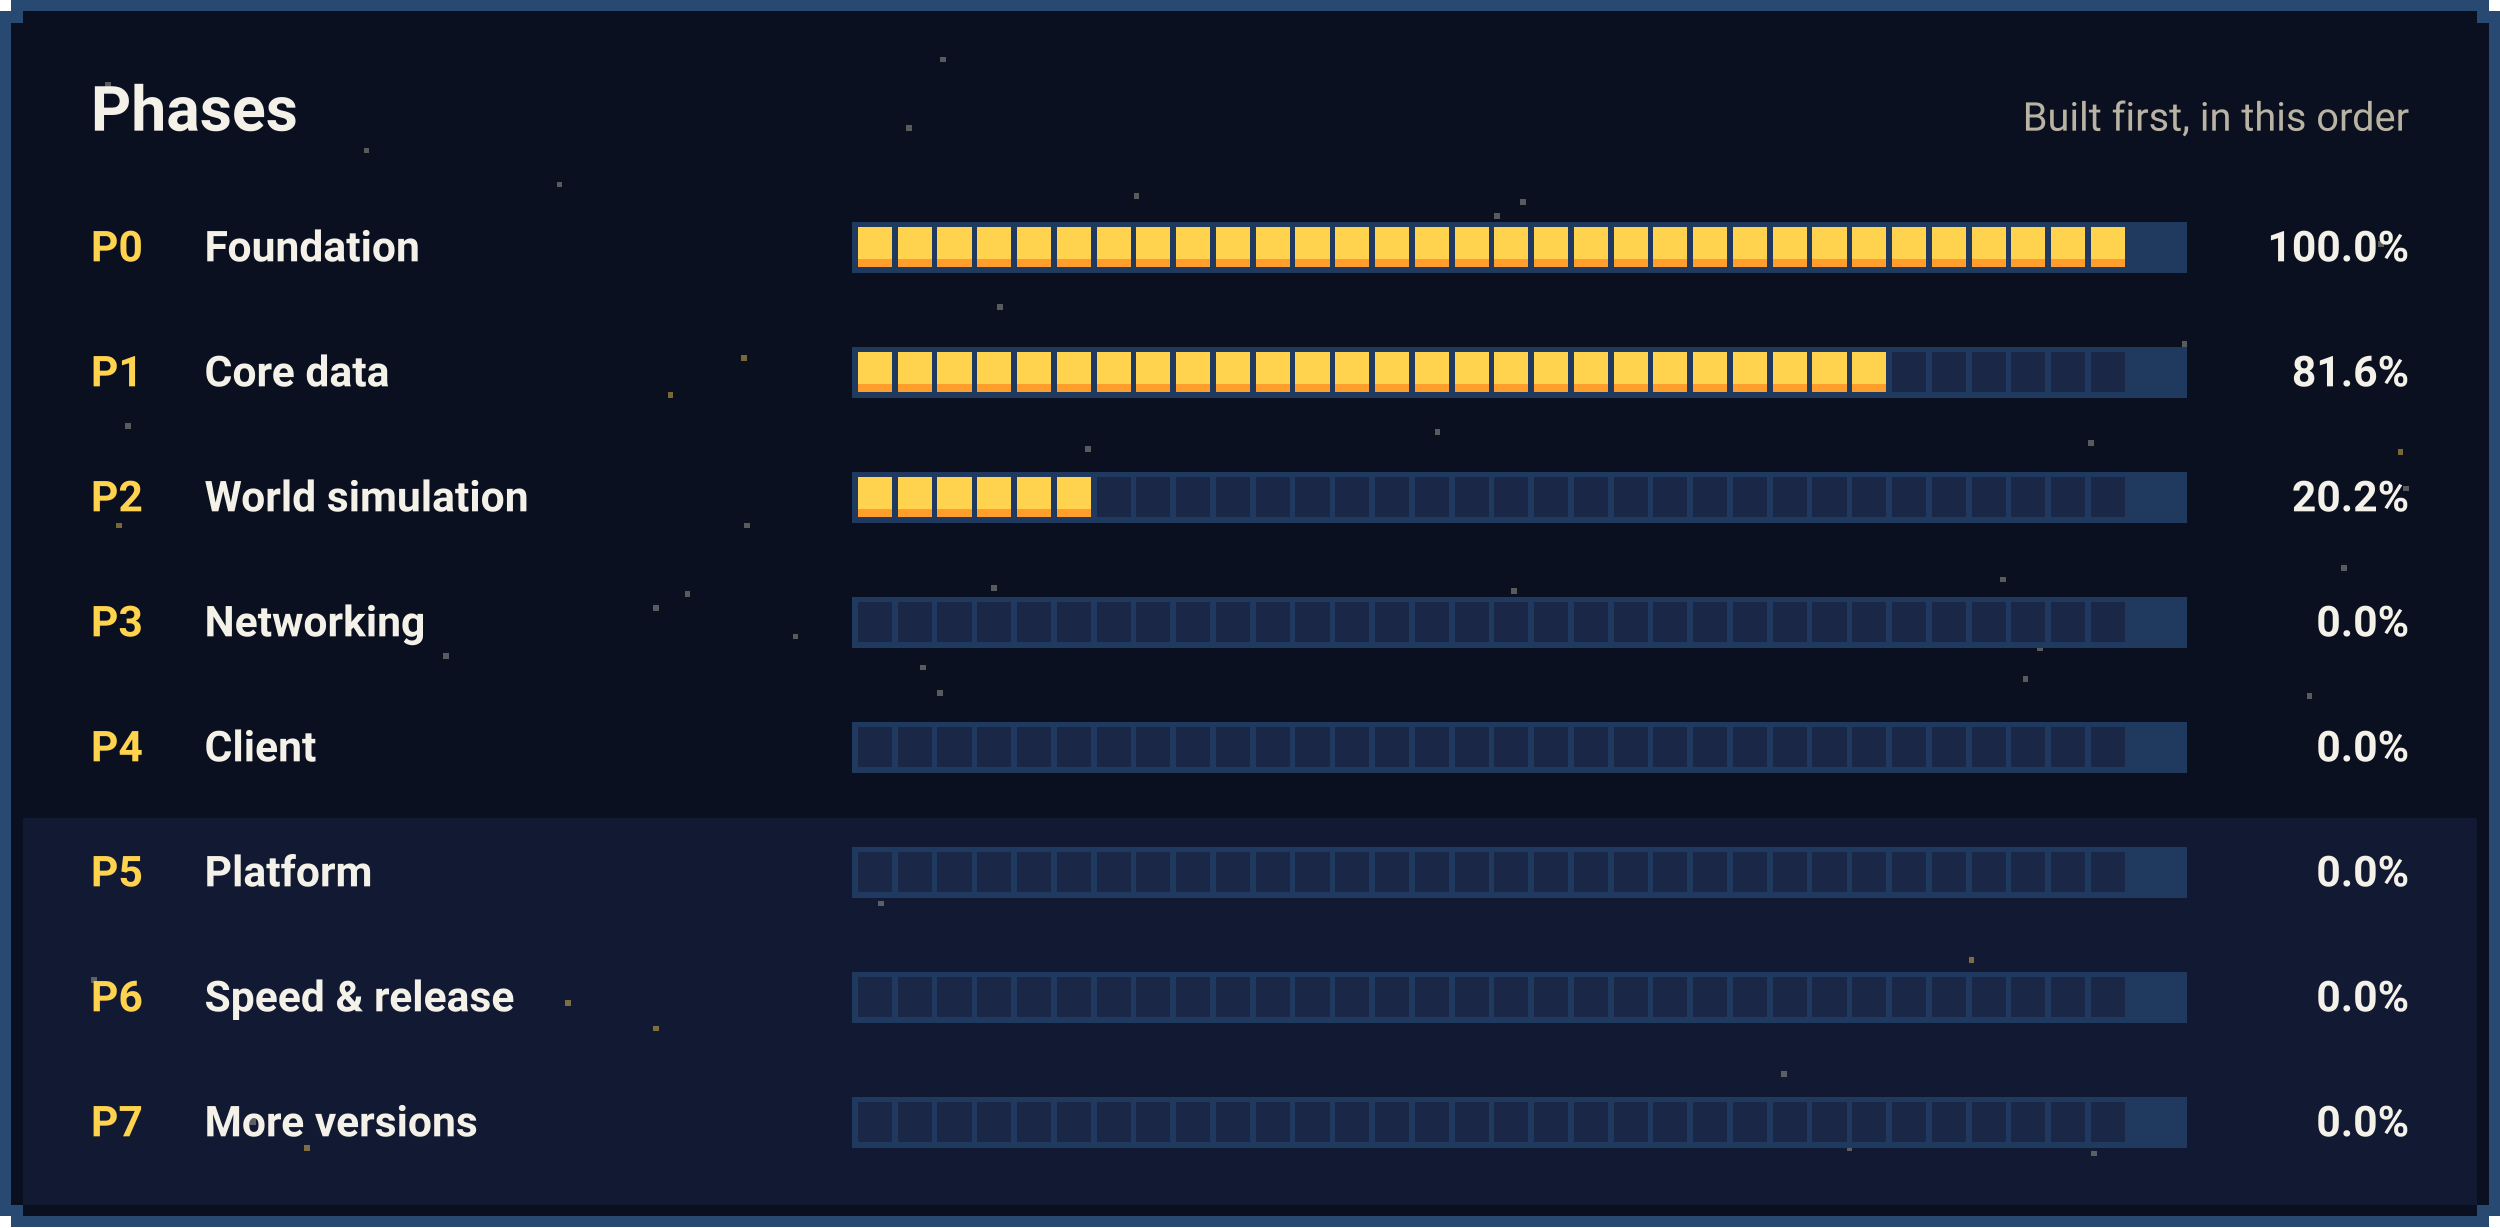
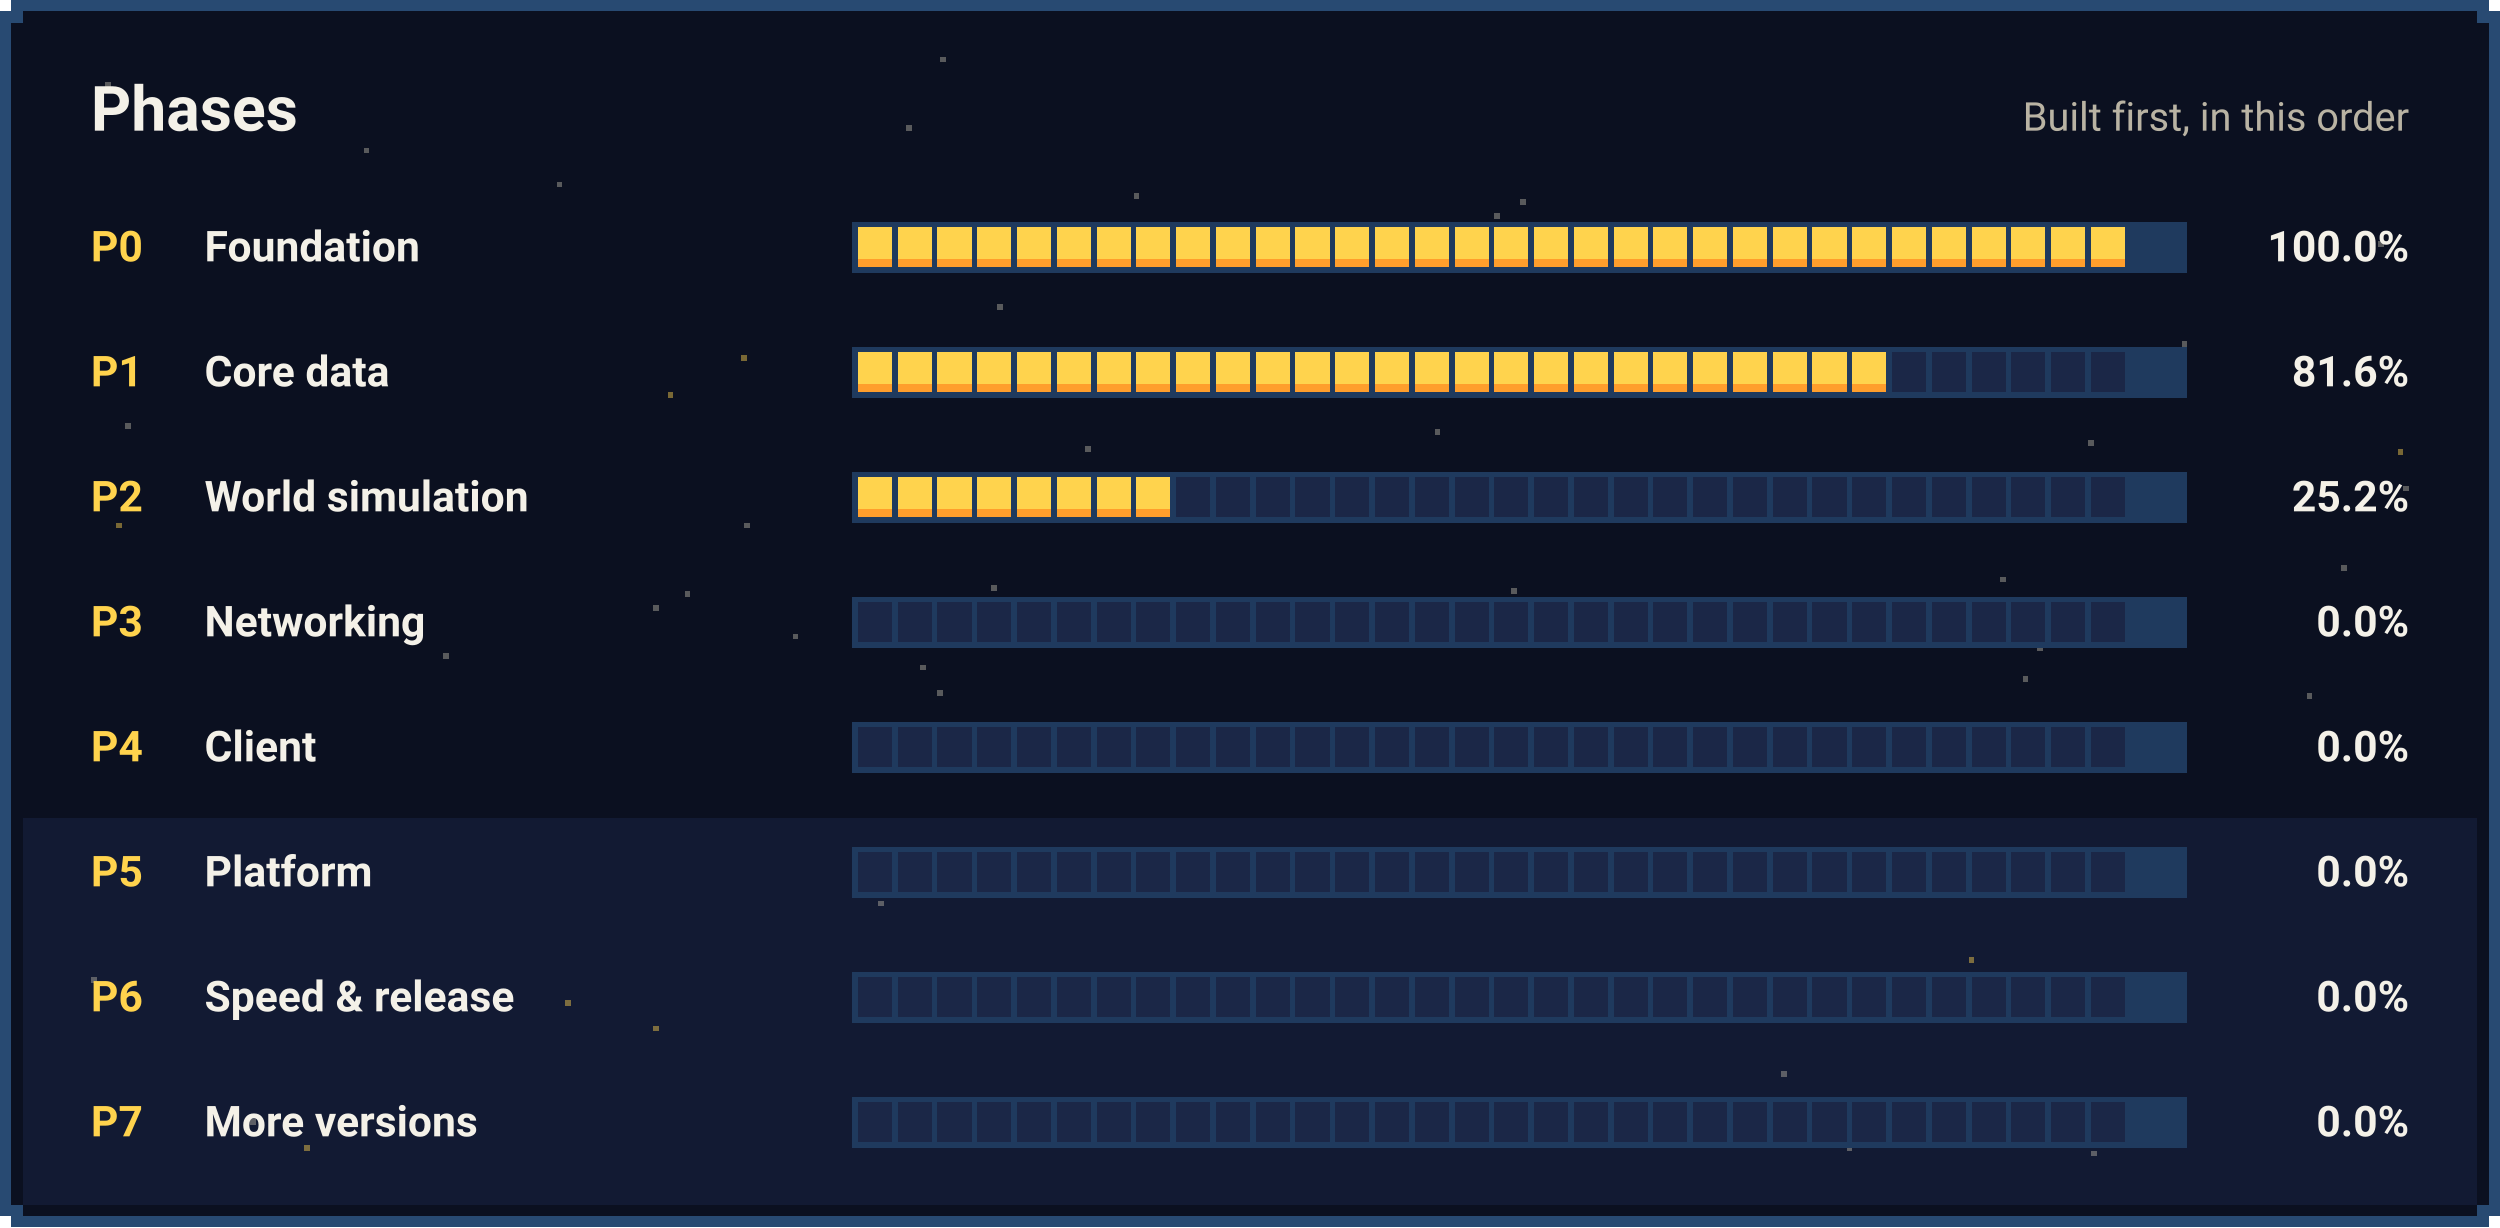
<svg xmlns="http://www.w3.org/2000/svg" width="880" height="432" viewBox="0 0 880 432" shape-rendering="crispEdges">
  <rect x="4" y="0" width="872" height="432" fill="#284A72" />
  <rect x="0" y="4" width="880" height="424" fill="#284A72" />
  <rect x="8" y="4" width="864" height="424" fill="#0B1020" />
  <rect x="4" y="8" width="872" height="416" fill="#0B1020" />
  <rect x="8" y="288" width="864" height="136" fill="#121A33" />
  <rect x="235" y="138" width="2" height="2" fill="#FFD34D" opacity="0.45" />
  <rect x="262" y="184" width="2" height="2" fill="#B9B3A3" opacity="0.45" />
  <rect x="44" y="149" width="2" height="2" fill="#B9B3A3" opacity="0.45" />
  <rect x="196" y="64" width="2" height="2" fill="#B9B3A3" opacity="0.45" />
  <rect x="331" y="20" width="2" height="2" fill="#B9B3A3" opacity="0.45" />
  <rect x="505" y="151" width="2" height="2" fill="#B9B3A3" opacity="0.45" />
  <rect x="107" y="403" width="2" height="2" fill="#FFD34D" opacity="0.45" />
  <rect x="241" y="208" width="2" height="2" fill="#B9B3A3" opacity="0.45" />
  <rect x="520" y="351" width="2" height="2" fill="#FFD34D" opacity="0.45" />
  <rect x="824" y="199" width="2" height="2" fill="#B9B3A3" opacity="0.45" />
  <rect x="758" y="131" width="2" height="2" fill="#B9B3A3" opacity="0.45" />
  <rect x="627" y="377" width="2" height="2" fill="#B9B3A3" opacity="0.45" />
  <rect x="330" y="243" width="2" height="2" fill="#B9B3A3" opacity="0.45" />
  <rect x="693" y="337" width="2" height="2" fill="#FFD34D" opacity="0.45" />
  <rect x="399" y="68" width="2" height="2" fill="#B9B3A3" opacity="0.45" />
  <rect x="650" y="403" width="2" height="2" fill="#B9B3A3" opacity="0.45" />
  <rect x="41" y="184" width="2" height="2" fill="#FFD34D" opacity="0.45" />
  <rect x="526" y="75" width="2" height="2" fill="#B9B3A3" opacity="0.45" />
  <rect x="309" y="317" width="2" height="2" fill="#B9B3A3" opacity="0.45" />
  <rect x="382" y="157" width="2" height="2" fill="#B9B3A3" opacity="0.45" />
  <rect x="349" y="206" width="2" height="2" fill="#B9B3A3" opacity="0.45" />
  <rect x="844" y="158" width="2" height="2" fill="#FFD34D" opacity="0.45" />
  <rect x="199" y="352" width="2" height="2" fill="#FFD34D" opacity="0.45" />
  <rect x="230" y="361" width="2" height="2" fill="#FFD34D" opacity="0.45" />
  <rect x="230" y="213" width="2" height="2" fill="#B9B3A3" opacity="0.45" />
  <rect x="88" y="394" width="2" height="2" fill="#B9B3A3" opacity="0.45" />
  <rect x="735" y="155" width="2" height="2" fill="#B9B3A3" opacity="0.45" />
  <rect x="156" y="230" width="2" height="2" fill="#B9B3A3" opacity="0.45" />
  <rect x="261" y="125" width="2" height="2" fill="#FFD34D" opacity="0.45" />
  <rect x="32" y="344" width="2" height="2" fill="#B9B3A3" opacity="0.45" />
  <rect x="380" y="304" width="2" height="2" fill="#B9B3A3" opacity="0.45" />
  <rect x="319" y="44" width="2" height="2" fill="#B9B3A3" opacity="0.45" />
  <rect x="712" y="238" width="2" height="2" fill="#B9B3A3" opacity="0.45" />
  <rect x="502" y="398" width="2" height="2" fill="#B9B3A3" opacity="0.45" />
  <rect x="37" y="29" width="2" height="2" fill="#B9B3A3" opacity="0.45" />
  <rect x="351" y="107" width="2" height="2" fill="#B9B3A3" opacity="0.45" />
  <rect x="768" y="120" width="2" height="2" fill="#B9B3A3" opacity="0.45" />
  <rect x="736" y="405" width="2" height="2" fill="#B9B3A3" opacity="0.45" />
  <rect x="812" y="244" width="2" height="2" fill="#B9B3A3" opacity="0.45" />
  <rect x="324" y="234" width="2" height="2" fill="#B9B3A3" opacity="0.45" />
  <rect x="717" y="227" width="2" height="2" fill="#B9B3A3" opacity="0.45" />
  <rect x="535" y="70" width="2" height="2" fill="#B9B3A3" opacity="0.45" />
  <rect x="704" y="203" width="2" height="2" fill="#B9B3A3" opacity="0.45" />
  <rect x="846" y="171" width="2" height="2" fill="#B9B3A3" opacity="0.45" />
  <rect x="279" y="223" width="2" height="2" fill="#B9B3A3" opacity="0.45" />
  <rect x="532" y="207" width="2" height="2" fill="#B9B3A3" opacity="0.45" />
  <rect x="128" y="52" width="2" height="2" fill="#B9B3A3" opacity="0.45" />
  <rect x="837" y="85" width="2" height="2" fill="#B9B3A3" opacity="0.45" />
  <text x="32" y="46" font-family="'Pixelify Sans', ui-sans-serif, system-ui, -apple-system, 'Segoe UI', Roboto, sans-serif" font-size="22" font-weight="700" fill="#F4F1E8" text-anchor="start">Phases</text>
  <text x="848" y="46" font-family="'Pixelify Sans', ui-sans-serif, system-ui, -apple-system, 'Segoe UI', Roboto, sans-serif" font-size="14" font-weight="400" fill="#B9B3A3" text-anchor="end">Built first, in this order</text>
  <text x="32" y="92" font-family="'Pixelify Sans', ui-sans-serif, system-ui, -apple-system, 'Segoe UI', Roboto, sans-serif" font-size="15" font-weight="700" fill="#FFD34D" text-anchor="start">P0</text>
  <text x="72" y="92" font-family="'Pixelify Sans', ui-sans-serif, system-ui, -apple-system, 'Segoe UI', Roboto, sans-serif" font-size="15" font-weight="600" fill="#F4F1E8" text-anchor="start">Foundation</text>
  <rect x="300" y="78" width="470" height="18" fill="#1F3A5E" />
  <rect x="302" y="80" width="12" height="14" fill="#FFD34D" />
  <rect x="302" y="91" width="12" height="3" fill="#FF9E2C" />
  <rect x="316" y="80" width="12" height="14" fill="#FFD34D" />
  <rect x="316" y="91" width="12" height="3" fill="#FF9E2C" />
  <rect x="330" y="80" width="12" height="14" fill="#FFD34D" />
  <rect x="330" y="91" width="12" height="3" fill="#FF9E2C" />
  <rect x="344" y="80" width="12" height="14" fill="#FFD34D" />
  <rect x="344" y="91" width="12" height="3" fill="#FF9E2C" />
  <rect x="358" y="80" width="12" height="14" fill="#FFD34D" />
  <rect x="358" y="91" width="12" height="3" fill="#FF9E2C" />
  <rect x="372" y="80" width="12" height="14" fill="#FFD34D" />
  <rect x="372" y="91" width="12" height="3" fill="#FF9E2C" />
  <rect x="386" y="80" width="12" height="14" fill="#FFD34D" />
  <rect x="386" y="91" width="12" height="3" fill="#FF9E2C" />
  <rect x="400" y="80" width="12" height="14" fill="#FFD34D" />
  <rect x="400" y="91" width="12" height="3" fill="#FF9E2C" />
  <rect x="414" y="80" width="12" height="14" fill="#FFD34D" />
  <rect x="414" y="91" width="12" height="3" fill="#FF9E2C" />
  <rect x="428" y="80" width="12" height="14" fill="#FFD34D" />
  <rect x="428" y="91" width="12" height="3" fill="#FF9E2C" />
  <rect x="442" y="80" width="12" height="14" fill="#FFD34D" />
  <rect x="442" y="91" width="12" height="3" fill="#FF9E2C" />
  <rect x="456" y="80" width="12" height="14" fill="#FFD34D" />
  <rect x="456" y="91" width="12" height="3" fill="#FF9E2C" />
  <rect x="470" y="80" width="12" height="14" fill="#FFD34D" />
  <rect x="470" y="91" width="12" height="3" fill="#FF9E2C" />
  <rect x="484" y="80" width="12" height="14" fill="#FFD34D" />
  <rect x="484" y="91" width="12" height="3" fill="#FF9E2C" />
  <rect x="498" y="80" width="12" height="14" fill="#FFD34D" />
  <rect x="498" y="91" width="12" height="3" fill="#FF9E2C" />
  <rect x="512" y="80" width="12" height="14" fill="#FFD34D" />
  <rect x="512" y="91" width="12" height="3" fill="#FF9E2C" />
  <rect x="526" y="80" width="12" height="14" fill="#FFD34D" />
  <rect x="526" y="91" width="12" height="3" fill="#FF9E2C" />
  <rect x="540" y="80" width="12" height="14" fill="#FFD34D" />
  <rect x="540" y="91" width="12" height="3" fill="#FF9E2C" />
  <rect x="554" y="80" width="12" height="14" fill="#FFD34D" />
  <rect x="554" y="91" width="12" height="3" fill="#FF9E2C" />
  <rect x="568" y="80" width="12" height="14" fill="#FFD34D" />
  <rect x="568" y="91" width="12" height="3" fill="#FF9E2C" />
  <rect x="582" y="80" width="12" height="14" fill="#FFD34D" />
  <rect x="582" y="91" width="12" height="3" fill="#FF9E2C" />
  <rect x="596" y="80" width="12" height="14" fill="#FFD34D" />
  <rect x="596" y="91" width="12" height="3" fill="#FF9E2C" />
  <rect x="610" y="80" width="12" height="14" fill="#FFD34D" />
  <rect x="610" y="91" width="12" height="3" fill="#FF9E2C" />
  <rect x="624" y="80" width="12" height="14" fill="#FFD34D" />
  <rect x="624" y="91" width="12" height="3" fill="#FF9E2C" />
  <rect x="638" y="80" width="12" height="14" fill="#FFD34D" />
  <rect x="638" y="91" width="12" height="3" fill="#FF9E2C" />
  <rect x="652" y="80" width="12" height="14" fill="#FFD34D" />
  <rect x="652" y="91" width="12" height="3" fill="#FF9E2C" />
  <rect x="666" y="80" width="12" height="14" fill="#FFD34D" />
  <rect x="666" y="91" width="12" height="3" fill="#FF9E2C" />
  <rect x="680" y="80" width="12" height="14" fill="#FFD34D" />
  <rect x="680" y="91" width="12" height="3" fill="#FF9E2C" />
  <rect x="694" y="80" width="12" height="14" fill="#FFD34D" />
  <rect x="694" y="91" width="12" height="3" fill="#FF9E2C" />
  <rect x="708" y="80" width="12" height="14" fill="#FFD34D" />
  <rect x="708" y="91" width="12" height="3" fill="#FF9E2C" />
  <rect x="722" y="80" width="12" height="14" fill="#FFD34D" />
  <rect x="722" y="91" width="12" height="3" fill="#FF9E2C" />
  <rect x="736" y="80" width="12" height="14" fill="#FFD34D" />
  <rect x="736" y="91" width="12" height="3" fill="#FF9E2C" />
  <text x="848" y="92" font-family="'Pixelify Sans', ui-sans-serif, system-ui, -apple-system, 'Segoe UI', Roboto, sans-serif" font-size="15" font-weight="700" fill="#F4F1E8" text-anchor="end">100.0%</text>
  <text x="32" y="136" font-family="'Pixelify Sans', ui-sans-serif, system-ui, -apple-system, 'Segoe UI', Roboto, sans-serif" font-size="15" font-weight="700" fill="#FFD34D" text-anchor="start">P1</text>
  <text x="72" y="136" font-family="'Pixelify Sans', ui-sans-serif, system-ui, -apple-system, 'Segoe UI', Roboto, sans-serif" font-size="15" font-weight="600" fill="#F4F1E8" text-anchor="start">Core data</text>
  <rect x="300" y="122" width="470" height="18" fill="#1F3A5E" />
  <rect x="302" y="124" width="12" height="14" fill="#FFD34D" />
  <rect x="302" y="135" width="12" height="3" fill="#FF9E2C" />
  <rect x="316" y="124" width="12" height="14" fill="#FFD34D" />
  <rect x="316" y="135" width="12" height="3" fill="#FF9E2C" />
  <rect x="330" y="124" width="12" height="14" fill="#FFD34D" />
  <rect x="330" y="135" width="12" height="3" fill="#FF9E2C" />
  <rect x="344" y="124" width="12" height="14" fill="#FFD34D" />
  <rect x="344" y="135" width="12" height="3" fill="#FF9E2C" />
  <rect x="358" y="124" width="12" height="14" fill="#FFD34D" />
  <rect x="358" y="135" width="12" height="3" fill="#FF9E2C" />
  <rect x="372" y="124" width="12" height="14" fill="#FFD34D" />
  <rect x="372" y="135" width="12" height="3" fill="#FF9E2C" />
  <rect x="386" y="124" width="12" height="14" fill="#FFD34D" />
  <rect x="386" y="135" width="12" height="3" fill="#FF9E2C" />
  <rect x="400" y="124" width="12" height="14" fill="#FFD34D" />
  <rect x="400" y="135" width="12" height="3" fill="#FF9E2C" />
  <rect x="414" y="124" width="12" height="14" fill="#FFD34D" />
  <rect x="414" y="135" width="12" height="3" fill="#FF9E2C" />
  <rect x="428" y="124" width="12" height="14" fill="#FFD34D" />
  <rect x="428" y="135" width="12" height="3" fill="#FF9E2C" />
  <rect x="442" y="124" width="12" height="14" fill="#FFD34D" />
  <rect x="442" y="135" width="12" height="3" fill="#FF9E2C" />
  <rect x="456" y="124" width="12" height="14" fill="#FFD34D" />
  <rect x="456" y="135" width="12" height="3" fill="#FF9E2C" />
  <rect x="470" y="124" width="12" height="14" fill="#FFD34D" />
  <rect x="470" y="135" width="12" height="3" fill="#FF9E2C" />
  <rect x="484" y="124" width="12" height="14" fill="#FFD34D" />
  <rect x="484" y="135" width="12" height="3" fill="#FF9E2C" />
  <rect x="498" y="124" width="12" height="14" fill="#FFD34D" />
  <rect x="498" y="135" width="12" height="3" fill="#FF9E2C" />
  <rect x="512" y="124" width="12" height="14" fill="#FFD34D" />
  <rect x="512" y="135" width="12" height="3" fill="#FF9E2C" />
  <rect x="526" y="124" width="12" height="14" fill="#FFD34D" />
  <rect x="526" y="135" width="12" height="3" fill="#FF9E2C" />
  <rect x="540" y="124" width="12" height="14" fill="#FFD34D" />
  <rect x="540" y="135" width="12" height="3" fill="#FF9E2C" />
  <rect x="554" y="124" width="12" height="14" fill="#FFD34D" />
  <rect x="554" y="135" width="12" height="3" fill="#FF9E2C" />
  <rect x="568" y="124" width="12" height="14" fill="#FFD34D" />
  <rect x="568" y="135" width="12" height="3" fill="#FF9E2C" />
  <rect x="582" y="124" width="12" height="14" fill="#FFD34D" />
  <rect x="582" y="135" width="12" height="3" fill="#FF9E2C" />
  <rect x="596" y="124" width="12" height="14" fill="#FFD34D" />
  <rect x="596" y="135" width="12" height="3" fill="#FF9E2C" />
  <rect x="610" y="124" width="12" height="14" fill="#FFD34D" />
  <rect x="610" y="135" width="12" height="3" fill="#FF9E2C" />
  <rect x="624" y="124" width="12" height="14" fill="#FFD34D" />
  <rect x="624" y="135" width="12" height="3" fill="#FF9E2C" />
  <rect x="638" y="124" width="12" height="14" fill="#FFD34D" />
  <rect x="638" y="135" width="12" height="3" fill="#FF9E2C" />
  <rect x="652" y="124" width="12" height="14" fill="#FFD34D" />
  <rect x="652" y="135" width="12" height="3" fill="#FF9E2C" />
  <rect x="666" y="124" width="12" height="14" fill="#1B2747" />
  <rect x="680" y="124" width="12" height="14" fill="#1B2747" />
  <rect x="694" y="124" width="12" height="14" fill="#1B2747" />
  <rect x="708" y="124" width="12" height="14" fill="#1B2747" />
  <rect x="722" y="124" width="12" height="14" fill="#1B2747" />
  <rect x="736" y="124" width="12" height="14" fill="#1B2747" />
  <text x="848" y="136" font-family="'Pixelify Sans', ui-sans-serif, system-ui, -apple-system, 'Segoe UI', Roboto, sans-serif" font-size="15" font-weight="700" fill="#F4F1E8" text-anchor="end">81.6%</text>
  <text x="32" y="180" font-family="'Pixelify Sans', ui-sans-serif, system-ui, -apple-system, 'Segoe UI', Roboto, sans-serif" font-size="15" font-weight="700" fill="#FFD34D" text-anchor="start">P2</text>
  <text x="72" y="180" font-family="'Pixelify Sans', ui-sans-serif, system-ui, -apple-system, 'Segoe UI', Roboto, sans-serif" font-size="15" font-weight="600" fill="#F4F1E8" text-anchor="start">World simulation</text>
  <rect x="300" y="166" width="470" height="18" fill="#1F3A5E" />
  <rect x="302" y="168" width="12" height="14" fill="#FFD34D" />
  <rect x="302" y="179" width="12" height="3" fill="#FF9E2C" />
  <rect x="316" y="168" width="12" height="14" fill="#FFD34D" />
  <rect x="316" y="179" width="12" height="3" fill="#FF9E2C" />
  <rect x="330" y="168" width="12" height="14" fill="#FFD34D" />
  <rect x="330" y="179" width="12" height="3" fill="#FF9E2C" />
  <rect x="344" y="168" width="12" height="14" fill="#FFD34D" />
  <rect x="344" y="179" width="12" height="3" fill="#FF9E2C" />
  <rect x="358" y="168" width="12" height="14" fill="#FFD34D" />
  <rect x="358" y="179" width="12" height="3" fill="#FF9E2C" />
  <rect x="372" y="168" width="12" height="14" fill="#FFD34D" />
  <rect x="372" y="179" width="12" height="3" fill="#FF9E2C" />
-   <rect x="386" y="168" width="12" height="14" fill="#1B2747" />
-   <rect x="400" y="168" width="12" height="14" fill="#1B2747" />
+   <rect x="386" y="168" width="12" height="14" fill="#FFD34D" />
+   <rect x="386" y="179" width="12" height="3" fill="#FF9E2C" />
+   <rect x="400" y="168" width="12" height="14" fill="#FFD34D" />
+   <rect x="400" y="179" width="12" height="3" fill="#FF9E2C" />
  <rect x="414" y="168" width="12" height="14" fill="#1B2747" />
  <rect x="428" y="168" width="12" height="14" fill="#1B2747" />
  <rect x="442" y="168" width="12" height="14" fill="#1B2747" />
  <rect x="456" y="168" width="12" height="14" fill="#1B2747" />
  <rect x="470" y="168" width="12" height="14" fill="#1B2747" />
  <rect x="484" y="168" width="12" height="14" fill="#1B2747" />
  <rect x="498" y="168" width="12" height="14" fill="#1B2747" />
  <rect x="512" y="168" width="12" height="14" fill="#1B2747" />
  <rect x="526" y="168" width="12" height="14" fill="#1B2747" />
  <rect x="540" y="168" width="12" height="14" fill="#1B2747" />
  <rect x="554" y="168" width="12" height="14" fill="#1B2747" />
  <rect x="568" y="168" width="12" height="14" fill="#1B2747" />
  <rect x="582" y="168" width="12" height="14" fill="#1B2747" />
  <rect x="596" y="168" width="12" height="14" fill="#1B2747" />
  <rect x="610" y="168" width="12" height="14" fill="#1B2747" />
  <rect x="624" y="168" width="12" height="14" fill="#1B2747" />
  <rect x="638" y="168" width="12" height="14" fill="#1B2747" />
  <rect x="652" y="168" width="12" height="14" fill="#1B2747" />
  <rect x="666" y="168" width="12" height="14" fill="#1B2747" />
  <rect x="680" y="168" width="12" height="14" fill="#1B2747" />
  <rect x="694" y="168" width="12" height="14" fill="#1B2747" />
  <rect x="708" y="168" width="12" height="14" fill="#1B2747" />
  <rect x="722" y="168" width="12" height="14" fill="#1B2747" />
  <rect x="736" y="168" width="12" height="14" fill="#1B2747" />
-   <text x="848" y="180" font-family="'Pixelify Sans', ui-sans-serif, system-ui, -apple-system, 'Segoe UI', Roboto, sans-serif" font-size="15" font-weight="700" fill="#F4F1E8" text-anchor="end">20.2%</text>
+   <text x="848" y="180" font-family="'Pixelify Sans', ui-sans-serif, system-ui, -apple-system, 'Segoe UI', Roboto, sans-serif" font-size="15" font-weight="700" fill="#F4F1E8" text-anchor="end">25.2%</text>
  <text x="32" y="224" font-family="'Pixelify Sans', ui-sans-serif, system-ui, -apple-system, 'Segoe UI', Roboto, sans-serif" font-size="15" font-weight="700" fill="#FFD34D" text-anchor="start">P3</text>
  <text x="72" y="224" font-family="'Pixelify Sans', ui-sans-serif, system-ui, -apple-system, 'Segoe UI', Roboto, sans-serif" font-size="15" font-weight="600" fill="#F4F1E8" text-anchor="start">Networking</text>
  <rect x="300" y="210" width="470" height="18" fill="#1F3A5E" />
  <rect x="302" y="212" width="12" height="14" fill="#1B2747" />
  <rect x="316" y="212" width="12" height="14" fill="#1B2747" />
  <rect x="330" y="212" width="12" height="14" fill="#1B2747" />
  <rect x="344" y="212" width="12" height="14" fill="#1B2747" />
  <rect x="358" y="212" width="12" height="14" fill="#1B2747" />
  <rect x="372" y="212" width="12" height="14" fill="#1B2747" />
  <rect x="386" y="212" width="12" height="14" fill="#1B2747" />
  <rect x="400" y="212" width="12" height="14" fill="#1B2747" />
  <rect x="414" y="212" width="12" height="14" fill="#1B2747" />
  <rect x="428" y="212" width="12" height="14" fill="#1B2747" />
  <rect x="442" y="212" width="12" height="14" fill="#1B2747" />
  <rect x="456" y="212" width="12" height="14" fill="#1B2747" />
  <rect x="470" y="212" width="12" height="14" fill="#1B2747" />
  <rect x="484" y="212" width="12" height="14" fill="#1B2747" />
  <rect x="498" y="212" width="12" height="14" fill="#1B2747" />
  <rect x="512" y="212" width="12" height="14" fill="#1B2747" />
  <rect x="526" y="212" width="12" height="14" fill="#1B2747" />
  <rect x="540" y="212" width="12" height="14" fill="#1B2747" />
  <rect x="554" y="212" width="12" height="14" fill="#1B2747" />
  <rect x="568" y="212" width="12" height="14" fill="#1B2747" />
  <rect x="582" y="212" width="12" height="14" fill="#1B2747" />
  <rect x="596" y="212" width="12" height="14" fill="#1B2747" />
  <rect x="610" y="212" width="12" height="14" fill="#1B2747" />
  <rect x="624" y="212" width="12" height="14" fill="#1B2747" />
  <rect x="638" y="212" width="12" height="14" fill="#1B2747" />
  <rect x="652" y="212" width="12" height="14" fill="#1B2747" />
  <rect x="666" y="212" width="12" height="14" fill="#1B2747" />
  <rect x="680" y="212" width="12" height="14" fill="#1B2747" />
  <rect x="694" y="212" width="12" height="14" fill="#1B2747" />
  <rect x="708" y="212" width="12" height="14" fill="#1B2747" />
  <rect x="722" y="212" width="12" height="14" fill="#1B2747" />
  <rect x="736" y="212" width="12" height="14" fill="#1B2747" />
  <text x="848" y="224" font-family="'Pixelify Sans', ui-sans-serif, system-ui, -apple-system, 'Segoe UI', Roboto, sans-serif" font-size="15" font-weight="700" fill="#F4F1E8" text-anchor="end">0.0%</text>
  <text x="32" y="268" font-family="'Pixelify Sans', ui-sans-serif, system-ui, -apple-system, 'Segoe UI', Roboto, sans-serif" font-size="15" font-weight="700" fill="#FFD34D" text-anchor="start">P4</text>
  <text x="72" y="268" font-family="'Pixelify Sans', ui-sans-serif, system-ui, -apple-system, 'Segoe UI', Roboto, sans-serif" font-size="15" font-weight="600" fill="#F4F1E8" text-anchor="start">Client</text>
  <rect x="300" y="254" width="470" height="18" fill="#1F3A5E" />
  <rect x="302" y="256" width="12" height="14" fill="#1B2747" />
  <rect x="316" y="256" width="12" height="14" fill="#1B2747" />
  <rect x="330" y="256" width="12" height="14" fill="#1B2747" />
  <rect x="344" y="256" width="12" height="14" fill="#1B2747" />
  <rect x="358" y="256" width="12" height="14" fill="#1B2747" />
  <rect x="372" y="256" width="12" height="14" fill="#1B2747" />
  <rect x="386" y="256" width="12" height="14" fill="#1B2747" />
  <rect x="400" y="256" width="12" height="14" fill="#1B2747" />
  <rect x="414" y="256" width="12" height="14" fill="#1B2747" />
  <rect x="428" y="256" width="12" height="14" fill="#1B2747" />
  <rect x="442" y="256" width="12" height="14" fill="#1B2747" />
  <rect x="456" y="256" width="12" height="14" fill="#1B2747" />
  <rect x="470" y="256" width="12" height="14" fill="#1B2747" />
  <rect x="484" y="256" width="12" height="14" fill="#1B2747" />
  <rect x="498" y="256" width="12" height="14" fill="#1B2747" />
  <rect x="512" y="256" width="12" height="14" fill="#1B2747" />
  <rect x="526" y="256" width="12" height="14" fill="#1B2747" />
  <rect x="540" y="256" width="12" height="14" fill="#1B2747" />
  <rect x="554" y="256" width="12" height="14" fill="#1B2747" />
  <rect x="568" y="256" width="12" height="14" fill="#1B2747" />
  <rect x="582" y="256" width="12" height="14" fill="#1B2747" />
  <rect x="596" y="256" width="12" height="14" fill="#1B2747" />
  <rect x="610" y="256" width="12" height="14" fill="#1B2747" />
  <rect x="624" y="256" width="12" height="14" fill="#1B2747" />
  <rect x="638" y="256" width="12" height="14" fill="#1B2747" />
  <rect x="652" y="256" width="12" height="14" fill="#1B2747" />
  <rect x="666" y="256" width="12" height="14" fill="#1B2747" />
  <rect x="680" y="256" width="12" height="14" fill="#1B2747" />
  <rect x="694" y="256" width="12" height="14" fill="#1B2747" />
  <rect x="708" y="256" width="12" height="14" fill="#1B2747" />
  <rect x="722" y="256" width="12" height="14" fill="#1B2747" />
  <rect x="736" y="256" width="12" height="14" fill="#1B2747" />
  <text x="848" y="268" font-family="'Pixelify Sans', ui-sans-serif, system-ui, -apple-system, 'Segoe UI', Roboto, sans-serif" font-size="15" font-weight="700" fill="#F4F1E8" text-anchor="end">0.0%</text>
  <text x="32" y="312" font-family="'Pixelify Sans', ui-sans-serif, system-ui, -apple-system, 'Segoe UI', Roboto, sans-serif" font-size="15" font-weight="700" fill="#FFD34D" text-anchor="start">P5</text>
  <text x="72" y="312" font-family="'Pixelify Sans', ui-sans-serif, system-ui, -apple-system, 'Segoe UI', Roboto, sans-serif" font-size="15" font-weight="600" fill="#F4F1E8" text-anchor="start">Platform</text>
  <rect x="300" y="298" width="470" height="18" fill="#1F3A5E" />
  <rect x="302" y="300" width="12" height="14" fill="#1B2747" />
  <rect x="316" y="300" width="12" height="14" fill="#1B2747" />
  <rect x="330" y="300" width="12" height="14" fill="#1B2747" />
  <rect x="344" y="300" width="12" height="14" fill="#1B2747" />
  <rect x="358" y="300" width="12" height="14" fill="#1B2747" />
  <rect x="372" y="300" width="12" height="14" fill="#1B2747" />
  <rect x="386" y="300" width="12" height="14" fill="#1B2747" />
  <rect x="400" y="300" width="12" height="14" fill="#1B2747" />
  <rect x="414" y="300" width="12" height="14" fill="#1B2747" />
  <rect x="428" y="300" width="12" height="14" fill="#1B2747" />
  <rect x="442" y="300" width="12" height="14" fill="#1B2747" />
  <rect x="456" y="300" width="12" height="14" fill="#1B2747" />
  <rect x="470" y="300" width="12" height="14" fill="#1B2747" />
  <rect x="484" y="300" width="12" height="14" fill="#1B2747" />
  <rect x="498" y="300" width="12" height="14" fill="#1B2747" />
  <rect x="512" y="300" width="12" height="14" fill="#1B2747" />
  <rect x="526" y="300" width="12" height="14" fill="#1B2747" />
  <rect x="540" y="300" width="12" height="14" fill="#1B2747" />
  <rect x="554" y="300" width="12" height="14" fill="#1B2747" />
  <rect x="568" y="300" width="12" height="14" fill="#1B2747" />
  <rect x="582" y="300" width="12" height="14" fill="#1B2747" />
  <rect x="596" y="300" width="12" height="14" fill="#1B2747" />
  <rect x="610" y="300" width="12" height="14" fill="#1B2747" />
  <rect x="624" y="300" width="12" height="14" fill="#1B2747" />
  <rect x="638" y="300" width="12" height="14" fill="#1B2747" />
  <rect x="652" y="300" width="12" height="14" fill="#1B2747" />
  <rect x="666" y="300" width="12" height="14" fill="#1B2747" />
  <rect x="680" y="300" width="12" height="14" fill="#1B2747" />
  <rect x="694" y="300" width="12" height="14" fill="#1B2747" />
  <rect x="708" y="300" width="12" height="14" fill="#1B2747" />
  <rect x="722" y="300" width="12" height="14" fill="#1B2747" />
  <rect x="736" y="300" width="12" height="14" fill="#1B2747" />
  <text x="848" y="312" font-family="'Pixelify Sans', ui-sans-serif, system-ui, -apple-system, 'Segoe UI', Roboto, sans-serif" font-size="15" font-weight="700" fill="#F4F1E8" text-anchor="end">0.0%</text>
  <text x="32" y="356" font-family="'Pixelify Sans', ui-sans-serif, system-ui, -apple-system, 'Segoe UI', Roboto, sans-serif" font-size="15" font-weight="700" fill="#FFD34D" text-anchor="start">P6</text>
  <text x="72" y="356" font-family="'Pixelify Sans', ui-sans-serif, system-ui, -apple-system, 'Segoe UI', Roboto, sans-serif" font-size="15" font-weight="600" fill="#F4F1E8" text-anchor="start">Speed &amp; release</text>
  <rect x="300" y="342" width="470" height="18" fill="#1F3A5E" />
  <rect x="302" y="344" width="12" height="14" fill="#1B2747" />
  <rect x="316" y="344" width="12" height="14" fill="#1B2747" />
  <rect x="330" y="344" width="12" height="14" fill="#1B2747" />
  <rect x="344" y="344" width="12" height="14" fill="#1B2747" />
  <rect x="358" y="344" width="12" height="14" fill="#1B2747" />
  <rect x="372" y="344" width="12" height="14" fill="#1B2747" />
  <rect x="386" y="344" width="12" height="14" fill="#1B2747" />
  <rect x="400" y="344" width="12" height="14" fill="#1B2747" />
  <rect x="414" y="344" width="12" height="14" fill="#1B2747" />
  <rect x="428" y="344" width="12" height="14" fill="#1B2747" />
  <rect x="442" y="344" width="12" height="14" fill="#1B2747" />
  <rect x="456" y="344" width="12" height="14" fill="#1B2747" />
  <rect x="470" y="344" width="12" height="14" fill="#1B2747" />
  <rect x="484" y="344" width="12" height="14" fill="#1B2747" />
  <rect x="498" y="344" width="12" height="14" fill="#1B2747" />
  <rect x="512" y="344" width="12" height="14" fill="#1B2747" />
  <rect x="526" y="344" width="12" height="14" fill="#1B2747" />
  <rect x="540" y="344" width="12" height="14" fill="#1B2747" />
  <rect x="554" y="344" width="12" height="14" fill="#1B2747" />
  <rect x="568" y="344" width="12" height="14" fill="#1B2747" />
  <rect x="582" y="344" width="12" height="14" fill="#1B2747" />
  <rect x="596" y="344" width="12" height="14" fill="#1B2747" />
  <rect x="610" y="344" width="12" height="14" fill="#1B2747" />
  <rect x="624" y="344" width="12" height="14" fill="#1B2747" />
  <rect x="638" y="344" width="12" height="14" fill="#1B2747" />
  <rect x="652" y="344" width="12" height="14" fill="#1B2747" />
  <rect x="666" y="344" width="12" height="14" fill="#1B2747" />
  <rect x="680" y="344" width="12" height="14" fill="#1B2747" />
  <rect x="694" y="344" width="12" height="14" fill="#1B2747" />
  <rect x="708" y="344" width="12" height="14" fill="#1B2747" />
  <rect x="722" y="344" width="12" height="14" fill="#1B2747" />
  <rect x="736" y="344" width="12" height="14" fill="#1B2747" />
  <text x="848" y="356" font-family="'Pixelify Sans', ui-sans-serif, system-ui, -apple-system, 'Segoe UI', Roboto, sans-serif" font-size="15" font-weight="700" fill="#F4F1E8" text-anchor="end">0.0%</text>
  <text x="32" y="400" font-family="'Pixelify Sans', ui-sans-serif, system-ui, -apple-system, 'Segoe UI', Roboto, sans-serif" font-size="15" font-weight="700" fill="#FFD34D" text-anchor="start">P7</text>
  <text x="72" y="400" font-family="'Pixelify Sans', ui-sans-serif, system-ui, -apple-system, 'Segoe UI', Roboto, sans-serif" font-size="15" font-weight="600" fill="#F4F1E8" text-anchor="start">More versions</text>
  <rect x="300" y="386" width="470" height="18" fill="#1F3A5E" />
  <rect x="302" y="388" width="12" height="14" fill="#1B2747" />
  <rect x="316" y="388" width="12" height="14" fill="#1B2747" />
  <rect x="330" y="388" width="12" height="14" fill="#1B2747" />
  <rect x="344" y="388" width="12" height="14" fill="#1B2747" />
  <rect x="358" y="388" width="12" height="14" fill="#1B2747" />
  <rect x="372" y="388" width="12" height="14" fill="#1B2747" />
  <rect x="386" y="388" width="12" height="14" fill="#1B2747" />
  <rect x="400" y="388" width="12" height="14" fill="#1B2747" />
  <rect x="414" y="388" width="12" height="14" fill="#1B2747" />
  <rect x="428" y="388" width="12" height="14" fill="#1B2747" />
  <rect x="442" y="388" width="12" height="14" fill="#1B2747" />
  <rect x="456" y="388" width="12" height="14" fill="#1B2747" />
  <rect x="470" y="388" width="12" height="14" fill="#1B2747" />
  <rect x="484" y="388" width="12" height="14" fill="#1B2747" />
  <rect x="498" y="388" width="12" height="14" fill="#1B2747" />
  <rect x="512" y="388" width="12" height="14" fill="#1B2747" />
  <rect x="526" y="388" width="12" height="14" fill="#1B2747" />
  <rect x="540" y="388" width="12" height="14" fill="#1B2747" />
  <rect x="554" y="388" width="12" height="14" fill="#1B2747" />
  <rect x="568" y="388" width="12" height="14" fill="#1B2747" />
  <rect x="582" y="388" width="12" height="14" fill="#1B2747" />
  <rect x="596" y="388" width="12" height="14" fill="#1B2747" />
  <rect x="610" y="388" width="12" height="14" fill="#1B2747" />
  <rect x="624" y="388" width="12" height="14" fill="#1B2747" />
  <rect x="638" y="388" width="12" height="14" fill="#1B2747" />
  <rect x="652" y="388" width="12" height="14" fill="#1B2747" />
  <rect x="666" y="388" width="12" height="14" fill="#1B2747" />
  <rect x="680" y="388" width="12" height="14" fill="#1B2747" />
  <rect x="694" y="388" width="12" height="14" fill="#1B2747" />
  <rect x="708" y="388" width="12" height="14" fill="#1B2747" />
  <rect x="722" y="388" width="12" height="14" fill="#1B2747" />
  <rect x="736" y="388" width="12" height="14" fill="#1B2747" />
  <text x="848" y="400" font-family="'Pixelify Sans', ui-sans-serif, system-ui, -apple-system, 'Segoe UI', Roboto, sans-serif" font-size="15" font-weight="700" fill="#F4F1E8" text-anchor="end">0.0%</text>
</svg>
